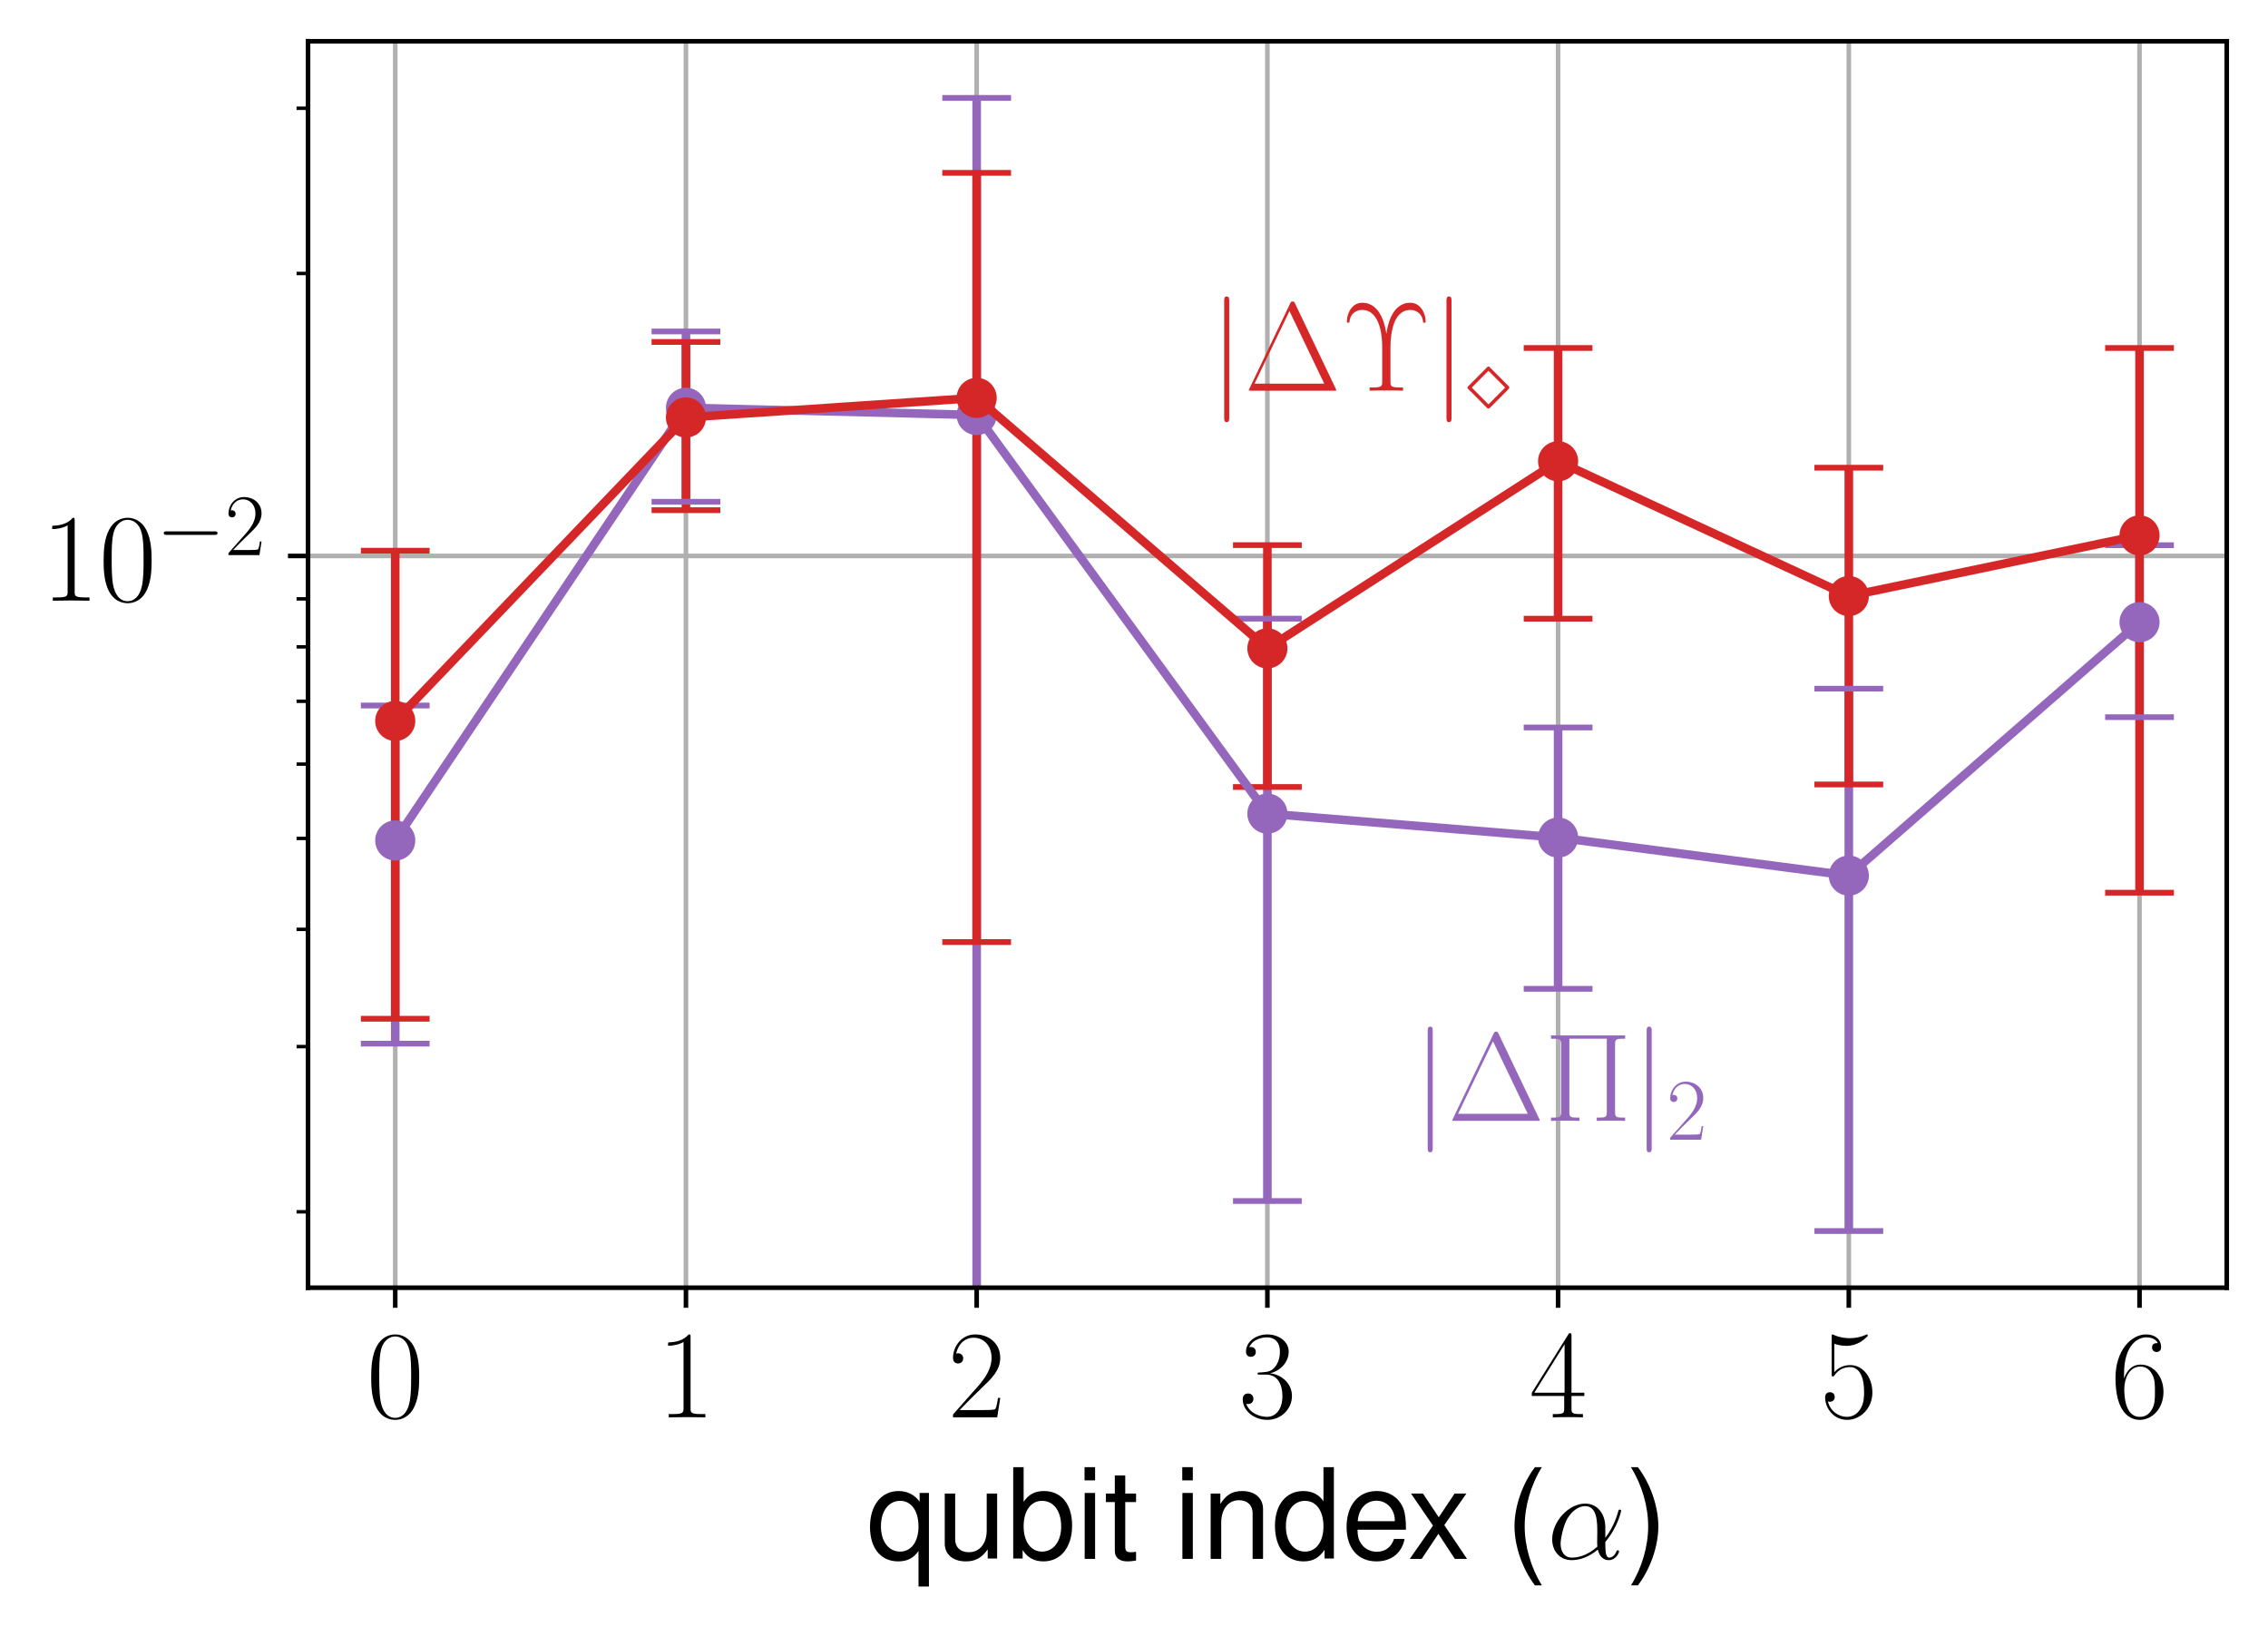
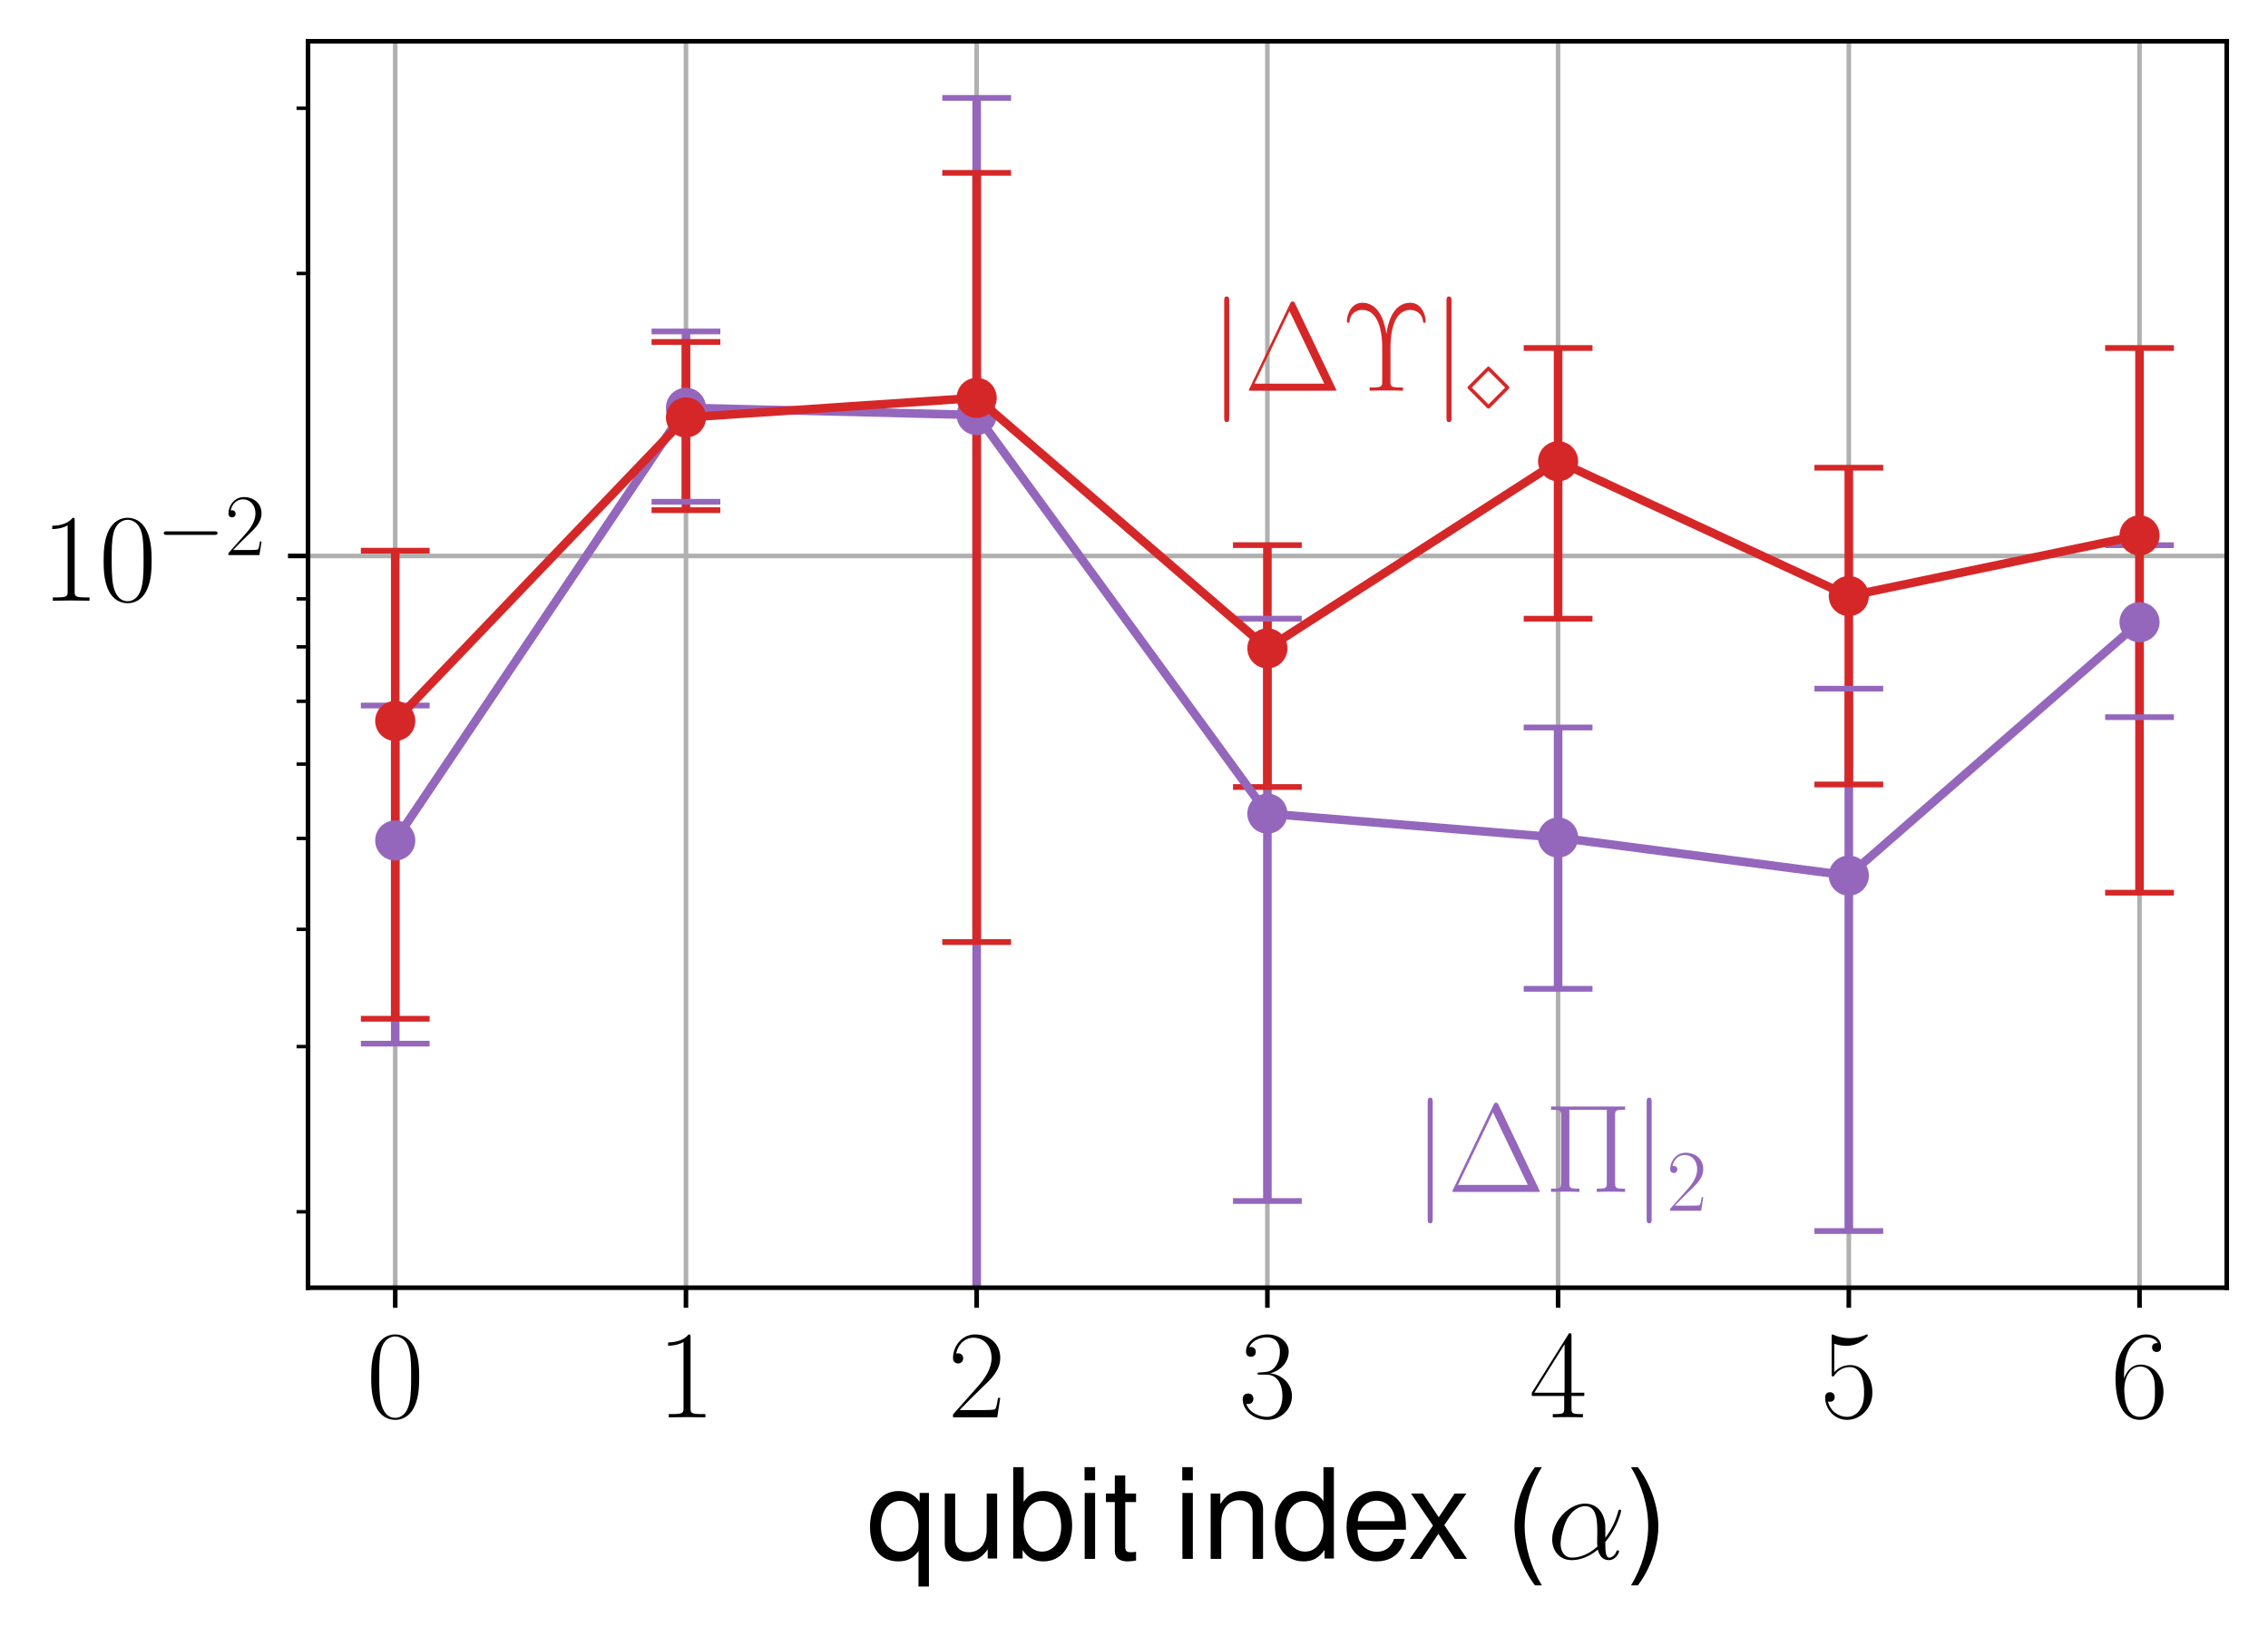
<svg xmlns="http://www.w3.org/2000/svg" xmlns:xlink="http://www.w3.org/1999/xlink" height="283.815pt" version="1.1" viewBox="0 0 395.748 283.815" width="395.748pt">
  <defs>
    <style type="text/css">*{stroke-linecap:butt;stroke-linejoin:round;}</style>
  </defs>
  <g id="figure_1">
    <g id="patch_1">
      <path d="M 0 283.815  L 395.748 283.815  L 395.748 0  L 0 0  z " style="fill:none;" />
    </g>
    <g id="axes_1">
      <g id="patch_2">
        <path d="M 53.748 224.64  L 388.548 224.64  L 388.548 7.2  L 53.748 7.2  z " style="fill:none;" />
      </g>
      <g id="matplotlib.axis_1">
        <g id="xtick_1">
          <g id="line2d_1">
-             <path clip-path="url(#p2b97fd0303)" d="M 68.966 224.64  L 68.966 7.2  " style="fill:none;stroke:#b0b0b0;stroke-linecap:square;stroke-width:0.8;" />
+             <path clip-path="url(#p6c5615b910)" d="M 68.966 224.64  L 68.966 7.2  " style="fill:none;stroke:#b0b0b0;stroke-linecap:square;stroke-width:0.8;" />
          </g>
          <g id="line2d_2">
            <defs>
-               <path d="M 0 0  L 0 3.5  " id="m4a45ef36bb" style="stroke:#000000;stroke-width:0.8;" />
+               <path d="M 0 0  L 0 3.5  " id="m0d9640b9bd" style="stroke:#000000;stroke-width:0.8;" />
            </defs>
            <g>
-               <use style="stroke:#000000;stroke-width:0.8;" x="68.966" xlink:href="#m4a45ef36bb" y="224.64" />
+               <use style="stroke:#000000;stroke-width:0.8;" x="68.966" xlink:href="#m0d9640b9bd" y="224.64" />
            </g>
          </g>
          <g id="text_1">
            <g transform="translate(63.94035 247.2563)scale(0.22 -0.22)">
              <defs>
                <path d="M 2688 2038  C 2688 2430 2682 3099 2413 3613  C 2176 4063 1798 4224 1466 4224  C 1158 4224 768 4082 525 3620  C 269 3137 243 2539 243 2038  C 243 1671 250 1112 448 623  C 723 -39 1216 -128 1466 -128  C 1760 -128 2208 -7 2470 604  C 2662 1048 2688 1568 2688 2038  z M 1466 -26  C 1056 -26 813 328 723 816  C 653 1196 653 1749 653 2109  C 653 2604 653 3015 736 3407  C 858 3954 1216 4121 1466 4121  C 1728 4121 2067 3947 2189 3420  C 2272 3054 2278 2623 2278 2109  C 2278 1691 2278 1176 2202 797  C 2067 96 1690 -26 1466 -26  z " id="CMR17-30" transform="scale(0.015625)" />
              </defs>
              <use transform="scale(0.996264)" xlink:href="#CMR17-30" />
            </g>
          </g>
        </g>
        <g id="xtick_2">
          <g id="line2d_3">
-             <path clip-path="url(#p2b97fd0303)" d="M 119.694 224.64  L 119.694 7.2  " style="fill:none;stroke:#b0b0b0;stroke-linecap:square;stroke-width:0.8;" />
+             <path clip-path="url(#p6c5615b910)" d="M 119.694 224.64  L 119.694 7.2  " style="fill:none;stroke:#b0b0b0;stroke-linecap:square;stroke-width:0.8;" />
          </g>
          <g id="line2d_4">
            <g>
-               <use style="stroke:#000000;stroke-width:0.8;" x="119.694" xlink:href="#m4a45ef36bb" y="224.64" />
+               <use style="stroke:#000000;stroke-width:0.8;" x="119.694" xlink:href="#m0d9640b9bd" y="224.64" />
            </g>
          </g>
          <g id="text_2">
            <g transform="translate(114.6676 247.2563)scale(0.22 -0.22)">
              <defs>
                <path d="M 1702 4083  C 1702 4217 1696 4224 1606 4224  C 1357 3927 979 3833 621 3820  C 602 3820 570 3820 563 3808  C 557 3795 557 3782 557 3648  C 755 3648 1088 3686 1344 3839  L 1344 467  C 1344 243 1331 166 781 166  L 589 166  L 589 0  C 896 6 1216 12 1523 12  C 1830 12 2150 6 2458 0  L 2458 166  L 2266 166  C 1715 166 1702 236 1702 467  L 1702 4083  z " id="CMR17-31" transform="scale(0.015625)" />
              </defs>
              <use transform="scale(0.996264)" xlink:href="#CMR17-31" />
            </g>
          </g>
        </g>
        <g id="xtick_3">
          <g id="line2d_5">
-             <path clip-path="url(#p2b97fd0303)" d="M 170.421 224.64  L 170.421 7.2  " style="fill:none;stroke:#b0b0b0;stroke-linecap:square;stroke-width:0.8;" />
+             <path clip-path="url(#p6c5615b910)" d="M 170.421 224.64  L 170.421 7.2  " style="fill:none;stroke:#b0b0b0;stroke-linecap:square;stroke-width:0.8;" />
          </g>
          <g id="line2d_6">
            <g>
-               <use style="stroke:#000000;stroke-width:0.8;" x="170.421" xlink:href="#m4a45ef36bb" y="224.64" />
+               <use style="stroke:#000000;stroke-width:0.8;" x="170.421" xlink:href="#m0d9640b9bd" y="224.64" />
            </g>
          </g>
          <g id="text_3">
            <g transform="translate(165.3949 247.2563)scale(0.22 -0.22)">
              <defs>
                <path d="M 2669 990  L 2554 990  C 2490 537 2438 460 2413 422  C 2381 371 1920 371 1830 371  L 602 371  C 832 620 1280 1073 1824 1596  C 2214 1966 2669 2400 2669 3033  C 2669 3788 2067 4224 1395 4224  C 691 4224 262 3603 262 3027  C 262 2777 448 2745 525 2745  C 589 2745 781 2783 781 3007  C 781 3206 614 3264 525 3264  C 486 3264 448 3257 422 3244  C 544 3788 915 4057 1306 4057  C 1862 4057 2227 3616 2227 3033  C 2227 2477 1901 1998 1536 1583  L 262 147  L 262 0  L 2515 0  L 2669 990  z " id="CMR17-32" transform="scale(0.015625)" />
              </defs>
              <use transform="scale(0.996264)" xlink:href="#CMR17-32" />
            </g>
          </g>
        </g>
        <g id="xtick_4">
          <g id="line2d_7">
-             <path clip-path="url(#p2b97fd0303)" d="M 221.148 224.64  L 221.148 7.2  " style="fill:none;stroke:#b0b0b0;stroke-linecap:square;stroke-width:0.8;" />
+             <path clip-path="url(#p6c5615b910)" d="M 221.148 224.64  L 221.148 7.2  " style="fill:none;stroke:#b0b0b0;stroke-linecap:square;stroke-width:0.8;" />
          </g>
          <g id="line2d_8">
            <g>
-               <use style="stroke:#000000;stroke-width:0.8;" x="221.148" xlink:href="#m4a45ef36bb" y="224.64" />
+               <use style="stroke:#000000;stroke-width:0.8;" x="221.148" xlink:href="#m0d9640b9bd" y="224.64" />
            </g>
          </g>
          <g id="text_4">
            <g transform="translate(216.1222 247.2563)scale(0.22 -0.22)">
              <defs>
                <path d="M 1414 2176  C 1984 2176 2234 1673 2234 1094  C 2234 322 1824 25 1453 25  C 1114 25 563 193 390 691  C 422 678 454 678 486 678  C 640 678 755 780 755 947  C 755 1132 614 1216 486 1216  C 378 1216 211 1164 211 927  C 211 335 787 -128 1466 -128  C 2176 -128 2720 432 2720 1087  C 2720 1718 2208 2176 1600 2246  C 2086 2347 2554 2776 2554 3353  C 2554 3856 2048 4224 1472 4224  C 890 4224 378 3862 378 3347  C 378 3123 544 3084 627 3084  C 762 3084 877 3167 877 3334  C 877 3500 762 3584 627 3584  C 602 3584 570 3584 544 3571  C 730 3999 1235 4076 1459 4076  C 1683 4076 2106 3966 2106 3347  C 2106 3167 2080 2851 1862 2574  C 1670 2329 1453 2316 1242 2297  C 1210 2297 1062 2284 1037 2284  C 992 2278 966 2272 966 2227  C 966 2182 973 2176 1101 2176  L 1414 2176  z " id="CMR17-33" transform="scale(0.015625)" />
              </defs>
              <use transform="scale(0.996264)" xlink:href="#CMR17-33" />
            </g>
          </g>
        </g>
        <g id="xtick_5">
          <g id="line2d_9">
-             <path clip-path="url(#p2b97fd0303)" d="M 271.875 224.64  L 271.875 7.2  " style="fill:none;stroke:#b0b0b0;stroke-linecap:square;stroke-width:0.8;" />
+             <path clip-path="url(#p6c5615b910)" d="M 271.875 224.64  L 271.875 7.2  " style="fill:none;stroke:#b0b0b0;stroke-linecap:square;stroke-width:0.8;" />
          </g>
          <g id="line2d_10">
            <g>
-               <use style="stroke:#000000;stroke-width:0.8;" x="271.875" xlink:href="#m4a45ef36bb" y="224.64" />
+               <use style="stroke:#000000;stroke-width:0.8;" x="271.875" xlink:href="#m0d9640b9bd" y="224.64" />
            </g>
          </g>
          <g id="text_5">
            <g transform="translate(266.8494 247.2563)scale(0.22 -0.22)">
              <defs>
                <path d="M 2150 4147  C 2150 4281 2144 4288 2029 4288  L 128 1254  L 128 1088  L 1779 1088  L 1779 460  C 1779 230 1766 166 1318 166  L 1197 166  L 1197 0  C 1402 12 1747 12 1965 12  C 2182 12 2528 12 2733 0  L 2733 166  L 2611 166  C 2163 166 2150 230 2150 460  L 2150 1088  L 2803 1088  L 2803 1254  L 2150 1254  L 2150 4147  z M 1798 3723  L 1798 1254  L 256 1254  L 1798 3723  z " id="CMR17-34" transform="scale(0.015625)" />
              </defs>
              <use transform="scale(0.996264)" xlink:href="#CMR17-34" />
            </g>
          </g>
        </g>
        <g id="xtick_6">
          <g id="line2d_11">
-             <path clip-path="url(#p2b97fd0303)" d="M 322.603 224.64  L 322.603 7.2  " style="fill:none;stroke:#b0b0b0;stroke-linecap:square;stroke-width:0.8;" />
+             <path clip-path="url(#p6c5615b910)" d="M 322.603 224.64  L 322.603 7.2  " style="fill:none;stroke:#b0b0b0;stroke-linecap:square;stroke-width:0.8;" />
          </g>
          <g id="line2d_12">
            <g>
-               <use style="stroke:#000000;stroke-width:0.8;" x="322.603" xlink:href="#m4a45ef36bb" y="224.64" />
+               <use style="stroke:#000000;stroke-width:0.8;" x="322.603" xlink:href="#m0d9640b9bd" y="224.64" />
            </g>
          </g>
          <g id="text_6">
            <g transform="translate(317.5767 247.2563)scale(0.22 -0.22)">
              <defs>
                <path d="M 730 3750  C 794 3724 1056 3641 1325 3641  C 1920 3641 2246 3961 2432 4140  C 2432 4191 2432 4224 2394 4224  C 2387 4224 2374 4224 2323 4198  C 2099 4102 1837 4032 1517 4032  C 1325 4032 1037 4055 723 4191  C 653 4224 640 4224 634 4224  C 602 4224 595 4217 595 4090  L 595 2231  C 595 2113 595 2080 659 2080  C 691 2080 704 2093 736 2139  C 941 2435 1222 2560 1542 2560  C 1766 2560 2246 2415 2246 1293  C 2246 1087 2246 716 2054 422  C 1894 159 1645 25 1370 25  C 947 25 518 319 403 812  C 429 806 480 793 506 793  C 589 793 749 838 749 1036  C 749 1209 627 1280 506 1280  C 358 1280 262 1190 262 1011  C 262 454 704 -128 1382 -128  C 2042 -128 2669 441 2669 1267  C 2669 2054 2170 2662 1549 2662  C 1222 2662 947 2540 730 2304  L 730 3750  z " id="CMR17-35" transform="scale(0.015625)" />
              </defs>
              <use transform="scale(0.996264)" xlink:href="#CMR17-35" />
            </g>
          </g>
        </g>
        <g id="xtick_7">
          <g id="line2d_13">
-             <path clip-path="url(#p2b97fd0303)" d="M 373.33 224.64  L 373.33 7.2  " style="fill:none;stroke:#b0b0b0;stroke-linecap:square;stroke-width:0.8;" />
+             <path clip-path="url(#p6c5615b910)" d="M 373.33 224.64  L 373.33 7.2  " style="fill:none;stroke:#b0b0b0;stroke-linecap:square;stroke-width:0.8;" />
          </g>
          <g id="line2d_14">
            <g>
-               <use style="stroke:#000000;stroke-width:0.8;" x="373.33" xlink:href="#m4a45ef36bb" y="224.64" />
+               <use style="stroke:#000000;stroke-width:0.8;" x="373.33" xlink:href="#m0d9640b9bd" y="224.64" />
            </g>
          </g>
          <g id="text_7">
            <g transform="translate(368.304 247.2563)scale(0.22 -0.22)">
              <defs>
                <path d="M 678 2198  C 678 3712 1395 4076 1811 4076  C 1946 4076 2272 4049 2400 3782  C 2298 3782 2106 3782 2106 3558  C 2106 3385 2246 3328 2336 3328  C 2394 3328 2566 3353 2566 3571  C 2566 3987 2246 4224 1805 4224  C 1043 4224 243 3411 243 2011  C 243 257 966 -128 1478 -128  C 2099 -128 2688 431 2688 1295  C 2688 2101 2170 2688 1517 2688  C 1126 2688 838 2430 678 1979  L 678 2198  z M 1478 25  C 691 25 691 1212 691 1450  C 691 1914 909 2585 1504 2585  C 1613 2585 1926 2585 2138 2140  C 2253 1889 2253 1624 2253 1302  C 2253 954 2253 696 2118 438  C 1978 173 1773 25 1478 25  z " id="CMR17-36" transform="scale(0.015625)" />
              </defs>
              <use transform="scale(0.996264)" xlink:href="#CMR17-36" />
            </g>
          </g>
        </g>
        <g id="text_8">
          <g transform="translate(151.2404 271.9466)scale(0.22 -0.22)">
            <defs>
              <path d="M 3168 -1408  L 3168 3359  L 2694 3359  L 2694 2912  C 2445 3263 2067 3456 1626 3456  C 742 3456 166 2733 166 1625  C 166 543 717 -128 1600 -128  C 2067 -128 2387 38 2637 403  L 2637 -1408  L 3168 -1408  z M 1702 2956  C 2272 2956 2637 2447 2637 1644  C 2637 880 2266 371 1702 371  C 1114 371 723 887 723 1663  C 723 2434 1114 2956 1702 2956  z " id="NimbusSanL-Regu-71" transform="scale(0.015625)" />
              <path d="M 3085 19  L 3085 3328  L 2554 3328  L 2554 1454  C 2554 780 2195 339 1638 339  C 1216 339 947 591 947 988  L 947 3328  L 416 3328  L 416 780  C 416 230 832 -128 1485 -128  C 1978 -128 2291 44 2605 484  L 2605 19  L 3085 19  z " id="NimbusSanL-Regu-75" transform="scale(0.015625)" />
              <path d="M 346 4672  L 346 19  L 826 19  L 826 447  C 1082 57 1421 -128 1888 -128  C 2771 -128 3347 594 3347 1702  C 3347 2784 2797 3456 1914 3456  C 1453 3456 1126 3283 877 2905  L 877 4672  L 346 4672  z M 1811 2956  C 2406 2956 2790 2440 2790 1644  C 2790 887 2394 371 1811 371  C 1248 371 877 880 877 1663  C 877 2447 1248 2956 1811 2956  z " id="NimbusSanL-Regu-62" transform="scale(0.015625)" />
              <path d="M 960 3358  L 429 3358  L 429 0  L 960 0  L 960 3358  z M 960 4672  L 422 4672  L 422 3999  L 960 3999  L 960 4672  z " id="NimbusSanL-Regu-69" transform="scale(0.015625)" />
              <path d="M 1626 3328  L 1075 3328  L 1075 4249  L 544 4249  L 544 3328  L 90 3328  L 90 2892  L 544 2892  L 544 402  C 544 64 774 -128 1190 -128  C 1318 -128 1446 -116 1626 -84  L 1626 364  C 1555 345 1472 339 1370 339  C 1139 339 1075 402 1075 634  L 1075 2892  L 1626 2892  L 1626 3328  z " id="NimbusSanL-Regu-74" transform="scale(0.015625)" />
              <path d="M 448 3328  L 448 0  L 986 0  L 986 1835  C 986 2539 1344 2988 1894 2988  C 2317 2988 2586 2732 2586 2328  L 2586 0  L 3117 0  L 3117 2539  C 3117 3097 2701 3456 2054 3456  C 1555 3456 1235 3263 941 2796  L 941 3328  L 448 3328  z " id="NimbusSanL-Regu-6e" transform="scale(0.015625)" />
              <path d="M 3168 4672  L 2637 4672  L 2637 2937  C 2413 3276 2054 3456 1606 3456  C 736 3456 166 2759 166 1695  C 166 568 723 -128 1626 -128  C 2086 -128 2406 44 2694 460  L 2694 19  L 3168 19  L 3168 4672  z M 1696 2956  C 2272 2956 2637 2447 2637 1651  C 2637 880 2266 371 1702 371  C 1114 371 723 887 723 1663  C 723 2440 1114 2956 1696 2956  z " id="NimbusSanL-Regu-64" transform="scale(0.015625)" />
              <path d="M 3283 1484  C 3283 1998 3245 2311 3149 2565  C 2931 3123 2419 3456 1792 3456  C 858 3456 256 2734 256 1619  C 256 545 838 -128 1779 -128  C 2547 -128 3078 307 3213 1018  L 2675 1018  C 2528 588 2227 364 1798 364  C 1459 364 1171 514 992 787  C 864 974 819 1161 813 1484  L 3283 1484  z M 826 1920  C 870 2552 1248 2963 1786 2963  C 2310 2963 2714 2519 2714 1959  C 2714 1946 2714 1933 2707 1920  L 826 1920  z " id="NimbusSanL-Regu-65" transform="scale(0.015625)" />
              <path d="M 1869 1721  L 2995 3328  L 2394 3328  L 1587 2120  L 781 3328  L 173 3328  L 1293 1695  L 109 0  L 717 0  L 1568 1276  L 2406 0  L 3027 0  L 1869 1721  z " id="NimbusSanL-Regu-78" transform="scale(0.015625)" />
              <path d="M 1510 4672  C 870 3833 467 2668 467 1663  C 467 652 870 -513 1510 -1351  L 1862 -1351  C 1299 -436 986 639 986 1663  C 986 2681 1299 3763 1862 4672  L 1510 4672  z " id="NimbusSanL-Regu-28" transform="scale(0.015625)" />
              <path d="M 2963 1615  C 2963 2234 2611 2816 1933 2816  C 1094 2816 256 1902 256 996  C 256 440 602 -64 1254 -64  C 1651 -64 2125 89 2579 472  C 2669 115 2867 -64 3142 -64  C 3488 -64 3661 293 3661 376  C 3661 434 3616 434 3597 434  C 3546 434 3539 415 3520 364  C 3462 204 3315 64 3162 64  C 2963 64 2963 472 2963 862  C 3616 1641 3770 2445 3770 2451  C 3770 2509 3718 2509 3699 2509  C 3642 2509 3635 2490 3610 2375  C 3526 2094 3360 1596 2963 1072  L 2963 1615  z M 2560 625  C 1997 121 1491 64 1267 64  C 813 64 685 466 685 766  C 685 1040 826 1692 1024 2043  C 1286 2490 1645 2687 1933 2687  C 2554 2687 2554 1877 2554 1340  C 2554 1181 2547 1015 2547 855  C 2547 728 2554 696 2560 625  z " id="CMMI12-b" transform="scale(0.015625)" />
              <path d="M 595 -1351  C 1235 -513 1638 652 1638 1657  C 1638 2668 1235 3833 595 4672  L 243 4672  C 806 3756 1120 2681 1120 1657  C 1120 639 806 -442 243 -1351  L 595 -1351  z " id="NimbusSanL-Regu-29" transform="scale(0.015625)" />
            </defs>
            <use transform="scale(0.996264)" xlink:href="#NimbusSanL-Regu-71" />
            <use transform="translate(55.39168 0)scale(0.996264)" xlink:href="#NimbusSanL-Regu-75" />
            <use transform="translate(110.7834 0)scale(0.996264)" xlink:href="#NimbusSanL-Regu-62" />
            <use transform="translate(166.175 0)scale(0.996264)" xlink:href="#NimbusSanL-Regu-69" />
            <use transform="translate(188.2918 0)scale(0.996264)" xlink:href="#NimbusSanL-Regu-74" />
            <use transform="translate(243.6822 0)scale(0.996264)" xlink:href="#NimbusSanL-Regu-69" />
            <use transform="translate(265.7989 0)scale(0.996264)" xlink:href="#NimbusSanL-Regu-6e" />
            <use transform="translate(321.1906 0)scale(0.996264)" xlink:href="#NimbusSanL-Regu-64" />
            <use transform="translate(376.5823 0)scale(0.996264)" xlink:href="#NimbusSanL-Regu-65" />
            <use transform="translate(428.9859 0)scale(0.996264)" xlink:href="#NimbusSanL-Regu-78" />
            <use transform="translate(506.4942 0)scale(0.996264)" xlink:href="#NimbusSanL-Regu-28" />
            <use transform="translate(539.6695 0)scale(0.996264)" xlink:href="#CMMI12-b" />
            <use transform="translate(602.3505 0)scale(0.996264)" xlink:href="#NimbusSanL-Regu-29" />
          </g>
        </g>
      </g>
      <g id="matplotlib.axis_2">
        <g id="ytick_1">
          <g id="line2d_15">
-             <path clip-path="url(#p2b97fd0303)" d="M 53.748 96.984  L 388.548 96.984  " style="fill:none;stroke:#b0b0b0;stroke-linecap:square;stroke-width:0.8;" />
+             <path clip-path="url(#p6c5615b910)" d="M 53.748 96.984  L 388.548 96.984  " style="fill:none;stroke:#b0b0b0;stroke-linecap:square;stroke-width:0.8;" />
          </g>
          <g id="line2d_16">
            <defs>
-               <path d="M 0 0  L -3.5 0  " id="m8dd3808860" style="stroke:#000000;stroke-width:0.8;" />
+               <path d="M 0 0  L -3.5 0  " id="m59f81ba918" style="stroke:#000000;stroke-width:0.8;" />
            </defs>
            <g>
-               <use style="stroke:#000000;stroke-width:0.8;" x="53.748" xlink:href="#m8dd3808860" y="96.984" />
+               <use style="stroke:#000000;stroke-width:0.8;" x="53.748" xlink:href="#m59f81ba918" y="96.984" />
            </g>
          </g>
          <g id="text_9">
            <g transform="translate(7.2 104.7917)scale(0.22 -0.22)">
              <defs>
                <path d="M 4218 1472  C 4326 1472 4442 1472 4442 1600  C 4442 1728 4326 1728 4218 1728  L 755 1728  C 646 1728 531 1728 531 1600  C 531 1472 646 1472 755 1472  L 4218 1472  z " id="CMSY10-0" transform="scale(0.015625)" />
              </defs>
              <use transform="scale(0.996264)" xlink:href="#CMR17-31" />
              <use transform="translate(45.69048 0)scale(0.996264)" xlink:href="#CMR17-30" />
              <use transform="translate(91.38095 36.15364)scale(0.697382)" xlink:href="#CMSY10-0" />
              <use transform="translate(145.6219 36.15364)scale(0.697382)" xlink:href="#CMR17-32" />
            </g>
          </g>
        </g>
        <g id="ytick_2">
          <g id="line2d_17">
            <defs>
-               <path d="M 0 0  L -2 0  " id="me7ded5ea56" style="stroke:#000000;stroke-width:0.6;" />
+               <path d="M 0 0  L -2 0  " id="m9f5fb20a2f" style="stroke:#000000;stroke-width:0.6;" />
            </defs>
            <g>
-               <use style="stroke:#000000;stroke-width:0.6;" x="53.748" xlink:href="#me7ded5ea56" y="211.398" />
+               <use style="stroke:#000000;stroke-width:0.6;" x="53.748" xlink:href="#m9f5fb20a2f" y="211.398" />
            </g>
          </g>
        </g>
        <g id="ytick_3">
          <g id="line2d_18">
            <g>
-               <use style="stroke:#000000;stroke-width:0.6;" x="53.748" xlink:href="#me7ded5ea56" y="182.574" />
+               <use style="stroke:#000000;stroke-width:0.6;" x="53.748" xlink:href="#m9f5fb20a2f" y="182.574" />
            </g>
          </g>
        </g>
        <g id="ytick_4">
          <g id="line2d_19">
            <g>
-               <use style="stroke:#000000;stroke-width:0.6;" x="53.748" xlink:href="#me7ded5ea56" y="162.123" />
+               <use style="stroke:#000000;stroke-width:0.6;" x="53.748" xlink:href="#m9f5fb20a2f" y="162.123" />
            </g>
          </g>
        </g>
        <g id="ytick_5">
          <g id="line2d_20">
            <g>
-               <use style="stroke:#000000;stroke-width:0.6;" x="53.748" xlink:href="#me7ded5ea56" y="146.259" />
+               <use style="stroke:#000000;stroke-width:0.6;" x="53.748" xlink:href="#m9f5fb20a2f" y="146.259" />
            </g>
          </g>
        </g>
        <g id="ytick_6">
          <g id="line2d_21">
            <g>
-               <use style="stroke:#000000;stroke-width:0.6;" x="53.748" xlink:href="#me7ded5ea56" y="133.298" />
+               <use style="stroke:#000000;stroke-width:0.6;" x="53.748" xlink:href="#m9f5fb20a2f" y="133.298" />
            </g>
          </g>
        </g>
        <g id="ytick_7">
          <g id="line2d_22">
            <g>
-               <use style="stroke:#000000;stroke-width:0.6;" x="53.748" xlink:href="#me7ded5ea56" y="122.34" />
+               <use style="stroke:#000000;stroke-width:0.6;" x="53.748" xlink:href="#m9f5fb20a2f" y="122.34" />
            </g>
          </g>
        </g>
        <g id="ytick_8">
          <g id="line2d_23">
            <g>
-               <use style="stroke:#000000;stroke-width:0.6;" x="53.748" xlink:href="#me7ded5ea56" y="112.847" />
+               <use style="stroke:#000000;stroke-width:0.6;" x="53.748" xlink:href="#m9f5fb20a2f" y="112.847" />
            </g>
          </g>
        </g>
        <g id="ytick_9">
          <g id="line2d_24">
            <g>
-               <use style="stroke:#000000;stroke-width:0.6;" x="53.748" xlink:href="#me7ded5ea56" y="104.474" />
+               <use style="stroke:#000000;stroke-width:0.6;" x="53.748" xlink:href="#m9f5fb20a2f" y="104.474" />
            </g>
          </g>
        </g>
        <g id="ytick_10">
          <g id="line2d_25">
            <g>
-               <use style="stroke:#000000;stroke-width:0.6;" x="53.748" xlink:href="#me7ded5ea56" y="47.708" />
+               <use style="stroke:#000000;stroke-width:0.6;" x="53.748" xlink:href="#m9f5fb20a2f" y="47.708" />
            </g>
          </g>
        </g>
        <g id="ytick_11">
          <g id="line2d_26">
            <g>
-               <use style="stroke:#000000;stroke-width:0.6;" x="53.748" xlink:href="#me7ded5ea56" y="18.883" />
+               <use style="stroke:#000000;stroke-width:0.6;" x="53.748" xlink:href="#m9f5fb20a2f" y="18.883" />
            </g>
          </g>
        </g>
      </g>
      <g id="LineCollection_1">
-         <path clip-path="url(#p2b97fd0303)" d="M 68.966 182.065  L 68.966 123.077  " style="fill:none;stroke:#9467bd;stroke-width:1.5;" />
-         <path clip-path="url(#p2b97fd0303)" d="M 119.694 87.53  L 119.694 57.822  " style="fill:none;stroke:#9467bd;stroke-width:1.5;" />
-         <path clip-path="url(#p2b97fd0303)" d="M 170.421 284.815  L 170.421 17.084  " style="fill:none;stroke:#9467bd;stroke-width:1.5;" />
-         <path clip-path="url(#p2b97fd0303)" d="M 221.148 209.52  L 221.148 107.926  " style="fill:none;stroke:#9467bd;stroke-width:1.5;" />
-         <path clip-path="url(#p2b97fd0303)" d="M 271.875 172.498  L 271.875 126.912  " style="fill:none;stroke:#9467bd;stroke-width:1.5;" />
-         <path clip-path="url(#p2b97fd0303)" d="M 322.603 214.756  L 322.603 120.139  " style="fill:none;stroke:#9467bd;stroke-width:1.5;" />
-         <path clip-path="url(#p2b97fd0303)" d="M 373.33 125.108  L 373.33 95.109  " style="fill:none;stroke:#9467bd;stroke-width:1.5;" />
+         <path clip-path="url(#p6c5615b910)" d="M 68.966 182.065  L 68.966 123.077  " style="fill:none;stroke:#9467bd;stroke-width:1.5;" />
+         <path clip-path="url(#p6c5615b910)" d="M 119.694 87.53  L 119.694 57.822  " style="fill:none;stroke:#9467bd;stroke-width:1.5;" />
+         <path clip-path="url(#p6c5615b910)" d="M 170.421 284.815  L 170.421 17.084  " style="fill:none;stroke:#9467bd;stroke-width:1.5;" />
+         <path clip-path="url(#p6c5615b910)" d="M 221.148 209.52  L 221.148 107.926  " style="fill:none;stroke:#9467bd;stroke-width:1.5;" />
+         <path clip-path="url(#p6c5615b910)" d="M 271.875 172.498  L 271.875 126.912  " style="fill:none;stroke:#9467bd;stroke-width:1.5;" />
+         <path clip-path="url(#p6c5615b910)" d="M 322.603 214.756  L 322.603 120.139  " style="fill:none;stroke:#9467bd;stroke-width:1.5;" />
+         <path clip-path="url(#p6c5615b910)" d="M 373.33 125.108  L 373.33 95.109  " style="fill:none;stroke:#9467bd;stroke-width:1.5;" />
      </g>
      <g id="LineCollection_2">
-         <path clip-path="url(#p2b97fd0303)" d="M 68.966 177.719  L 68.966 96.074  " style="fill:none;stroke:#d62728;stroke-width:1.5;" />
-         <path clip-path="url(#p2b97fd0303)" d="M 119.694 89.005  L 119.694 59.656  " style="fill:none;stroke:#d62728;stroke-width:1.5;" />
-         <path clip-path="url(#p2b97fd0303)" d="M 170.421 164.338  L 170.421 30.156  " style="fill:none;stroke:#d62728;stroke-width:1.5;" />
-         <path clip-path="url(#p2b97fd0303)" d="M 221.148 137.293  L 221.148 95.095  " style="fill:none;stroke:#d62728;stroke-width:1.5;" />
-         <path clip-path="url(#p2b97fd0303)" d="M 271.875 107.934  L 271.875 60.706  " style="fill:none;stroke:#d62728;stroke-width:1.5;" />
-         <path clip-path="url(#p2b97fd0303)" d="M 322.603 136.85  L 322.603 81.59  " style="fill:none;stroke:#d62728;stroke-width:1.5;" />
-         <path clip-path="url(#p2b97fd0303)" d="M 373.33 155.733  L 373.33 60.704  " style="fill:none;stroke:#d62728;stroke-width:1.5;" />
+         <path clip-path="url(#p6c5615b910)" d="M 68.966 177.719  L 68.966 96.074  " style="fill:none;stroke:#d62728;stroke-width:1.5;" />
+         <path clip-path="url(#p6c5615b910)" d="M 119.694 89.005  L 119.694 59.656  " style="fill:none;stroke:#d62728;stroke-width:1.5;" />
+         <path clip-path="url(#p6c5615b910)" d="M 170.421 164.338  L 170.421 30.156  " style="fill:none;stroke:#d62728;stroke-width:1.5;" />
+         <path clip-path="url(#p6c5615b910)" d="M 221.148 137.293  L 221.148 95.095  " style="fill:none;stroke:#d62728;stroke-width:1.5;" />
+         <path clip-path="url(#p6c5615b910)" d="M 271.875 107.934  L 271.875 60.706  " style="fill:none;stroke:#d62728;stroke-width:1.5;" />
+         <path clip-path="url(#p6c5615b910)" d="M 322.603 136.85  L 322.603 81.59  " style="fill:none;stroke:#d62728;stroke-width:1.5;" />
+         <path clip-path="url(#p6c5615b910)" d="M 373.33 155.733  L 373.33 60.704  " style="fill:none;stroke:#d62728;stroke-width:1.5;" />
      </g>
      <g id="line2d_27">
        <defs>
-           <path d="M 6 0  L -6 -0  " id="mf307e7640c" style="stroke:#9467bd;" />
+           <path d="M 6 0  L -6 -0  " id="meba8f09997" style="stroke:#9467bd;" />
        </defs>
-         <g clip-path="url(#p2b97fd0303)">
-           <use style="fill:#9467bd;stroke:#9467bd;" x="68.966" xlink:href="#mf307e7640c" y="182.065" />
-           <use style="fill:#9467bd;stroke:#9467bd;" x="119.694" xlink:href="#mf307e7640c" y="87.53" />
-           <use style="fill:#9467bd;stroke:#9467bd;" x="126.012" xlink:href="#mf307e7640c" y="20435.675" />
-           <use style="fill:#9467bd;stroke:#9467bd;" x="214.863" xlink:href="#mf307e7640c" y="20435.675" />
-           <use style="fill:#9467bd;stroke:#9467bd;" x="221.148" xlink:href="#mf307e7640c" y="209.52" />
-           <use style="fill:#9467bd;stroke:#9467bd;" x="271.875" xlink:href="#mf307e7640c" y="172.498" />
-           <use style="fill:#9467bd;stroke:#9467bd;" x="322.603" xlink:href="#mf307e7640c" y="214.756" />
-           <use style="fill:#9467bd;stroke:#9467bd;" x="373.33" xlink:href="#mf307e7640c" y="125.108" />
+         <g clip-path="url(#p6c5615b910)">
+           <use style="fill:#9467bd;stroke:#9467bd;" x="68.966" xlink:href="#meba8f09997" y="182.065" />
+           <use style="fill:#9467bd;stroke:#9467bd;" x="119.694" xlink:href="#meba8f09997" y="87.53" />
+           <use style="fill:#9467bd;stroke:#9467bd;" x="126.012" xlink:href="#meba8f09997" y="20435.675" />
+           <use style="fill:#9467bd;stroke:#9467bd;" x="214.863" xlink:href="#meba8f09997" y="20435.675" />
+           <use style="fill:#9467bd;stroke:#9467bd;" x="221.148" xlink:href="#meba8f09997" y="209.52" />
+           <use style="fill:#9467bd;stroke:#9467bd;" x="271.875" xlink:href="#meba8f09997" y="172.498" />
+           <use style="fill:#9467bd;stroke:#9467bd;" x="322.603" xlink:href="#meba8f09997" y="214.756" />
+           <use style="fill:#9467bd;stroke:#9467bd;" x="373.33" xlink:href="#meba8f09997" y="125.108" />
        </g>
      </g>
      <g id="line2d_28">
-         <g clip-path="url(#p2b97fd0303)">
-           <use style="fill:#9467bd;stroke:#9467bd;" x="68.966" xlink:href="#mf307e7640c" y="123.077" />
-           <use style="fill:#9467bd;stroke:#9467bd;" x="119.694" xlink:href="#mf307e7640c" y="57.822" />
-           <use style="fill:#9467bd;stroke:#9467bd;" x="170.421" xlink:href="#mf307e7640c" y="17.084" />
-           <use style="fill:#9467bd;stroke:#9467bd;" x="221.148" xlink:href="#mf307e7640c" y="107.926" />
-           <use style="fill:#9467bd;stroke:#9467bd;" x="271.875" xlink:href="#mf307e7640c" y="126.912" />
-           <use style="fill:#9467bd;stroke:#9467bd;" x="322.603" xlink:href="#mf307e7640c" y="120.139" />
-           <use style="fill:#9467bd;stroke:#9467bd;" x="373.33" xlink:href="#mf307e7640c" y="95.109" />
+         <g clip-path="url(#p6c5615b910)">
+           <use style="fill:#9467bd;stroke:#9467bd;" x="68.966" xlink:href="#meba8f09997" y="123.077" />
+           <use style="fill:#9467bd;stroke:#9467bd;" x="119.694" xlink:href="#meba8f09997" y="57.822" />
+           <use style="fill:#9467bd;stroke:#9467bd;" x="170.421" xlink:href="#meba8f09997" y="17.084" />
+           <use style="fill:#9467bd;stroke:#9467bd;" x="221.148" xlink:href="#meba8f09997" y="107.926" />
+           <use style="fill:#9467bd;stroke:#9467bd;" x="271.875" xlink:href="#meba8f09997" y="126.912" />
+           <use style="fill:#9467bd;stroke:#9467bd;" x="322.603" xlink:href="#meba8f09997" y="120.139" />
+           <use style="fill:#9467bd;stroke:#9467bd;" x="373.33" xlink:href="#meba8f09997" y="95.109" />
        </g>
      </g>
      <g id="line2d_29">
        <defs>
-           <path d="M 6 0  L -6 -0  " id="m95a9932007" style="stroke:#d62728;" />
+           <path d="M 6 0  L -6 -0  " id="m48cefb807e" style="stroke:#d62728;" />
        </defs>
-         <g clip-path="url(#p2b97fd0303)">
-           <use style="fill:#d62728;stroke:#d62728;" x="68.966" xlink:href="#m95a9932007" y="177.719" />
-           <use style="fill:#d62728;stroke:#d62728;" x="119.694" xlink:href="#m95a9932007" y="89.005" />
-           <use style="fill:#d62728;stroke:#d62728;" x="170.421" xlink:href="#m95a9932007" y="164.338" />
-           <use style="fill:#d62728;stroke:#d62728;" x="221.148" xlink:href="#m95a9932007" y="137.293" />
-           <use style="fill:#d62728;stroke:#d62728;" x="271.875" xlink:href="#m95a9932007" y="107.934" />
-           <use style="fill:#d62728;stroke:#d62728;" x="322.603" xlink:href="#m95a9932007" y="136.85" />
-           <use style="fill:#d62728;stroke:#d62728;" x="373.33" xlink:href="#m95a9932007" y="155.733" />
+         <g clip-path="url(#p6c5615b910)">
+           <use style="fill:#d62728;stroke:#d62728;" x="68.966" xlink:href="#m48cefb807e" y="177.719" />
+           <use style="fill:#d62728;stroke:#d62728;" x="119.694" xlink:href="#m48cefb807e" y="89.005" />
+           <use style="fill:#d62728;stroke:#d62728;" x="170.421" xlink:href="#m48cefb807e" y="164.338" />
+           <use style="fill:#d62728;stroke:#d62728;" x="221.148" xlink:href="#m48cefb807e" y="137.293" />
+           <use style="fill:#d62728;stroke:#d62728;" x="271.875" xlink:href="#m48cefb807e" y="107.934" />
+           <use style="fill:#d62728;stroke:#d62728;" x="322.603" xlink:href="#m48cefb807e" y="136.85" />
+           <use style="fill:#d62728;stroke:#d62728;" x="373.33" xlink:href="#m48cefb807e" y="155.733" />
        </g>
      </g>
      <g id="line2d_30">
-         <g clip-path="url(#p2b97fd0303)">
-           <use style="fill:#d62728;stroke:#d62728;" x="68.966" xlink:href="#m95a9932007" y="96.074" />
-           <use style="fill:#d62728;stroke:#d62728;" x="119.694" xlink:href="#m95a9932007" y="59.656" />
-           <use style="fill:#d62728;stroke:#d62728;" x="170.421" xlink:href="#m95a9932007" y="30.156" />
-           <use style="fill:#d62728;stroke:#d62728;" x="221.148" xlink:href="#m95a9932007" y="95.095" />
-           <use style="fill:#d62728;stroke:#d62728;" x="271.875" xlink:href="#m95a9932007" y="60.706" />
-           <use style="fill:#d62728;stroke:#d62728;" x="322.603" xlink:href="#m95a9932007" y="81.59" />
-           <use style="fill:#d62728;stroke:#d62728;" x="373.33" xlink:href="#m95a9932007" y="60.704" />
+         <g clip-path="url(#p6c5615b910)">
+           <use style="fill:#d62728;stroke:#d62728;" x="68.966" xlink:href="#m48cefb807e" y="96.074" />
+           <use style="fill:#d62728;stroke:#d62728;" x="119.694" xlink:href="#m48cefb807e" y="59.656" />
+           <use style="fill:#d62728;stroke:#d62728;" x="170.421" xlink:href="#m48cefb807e" y="30.156" />
+           <use style="fill:#d62728;stroke:#d62728;" x="221.148" xlink:href="#m48cefb807e" y="95.095" />
+           <use style="fill:#d62728;stroke:#d62728;" x="271.875" xlink:href="#m48cefb807e" y="60.706" />
+           <use style="fill:#d62728;stroke:#d62728;" x="322.603" xlink:href="#m48cefb807e" y="81.59" />
+           <use style="fill:#d62728;stroke:#d62728;" x="373.33" xlink:href="#m48cefb807e" y="60.704" />
        </g>
      </g>
      <g id="line2d_31">
-         <path clip-path="url(#p2b97fd0303)" d="M 68.966 146.621  L 119.694 71.136  L 170.421 72.4  L 221.148 141.937  L 271.875 146.112  L 322.603 152.747  L 373.33 108.537  " style="fill:none;stroke:#9467bd;stroke-linecap:square;stroke-width:1.5;" />
+         <path clip-path="url(#p6c5615b910)" d="M 68.966 146.621  L 119.694 71.136  L 170.421 72.4  L 221.148 141.937  L 271.875 146.112  L 322.603 152.747  L 373.33 108.537  " style="fill:none;stroke:#9467bd;stroke-linecap:square;stroke-width:1.5;" />
        <defs>
-           <path d="M 0 3  C 0.796 3 1.559 2.684 2.121 2.121  C 2.684 1.559 3 0.796 3 0  C 3 -0.796 2.684 -1.559 2.121 -2.121  C 1.559 -2.684 0.796 -3 0 -3  C -0.796 -3 -1.559 -2.684 -2.121 -2.121  C -2.684 -1.559 -3 -0.796 -3 0  C -3 0.796 -2.684 1.559 -2.121 2.121  C -1.559 2.684 -0.796 3 0 3  z " id="m7e7c91caa8" style="stroke:#9467bd;" />
+           <path d="M 0 3  C 0.796 3 1.559 2.684 2.121 2.121  C 2.684 1.559 3 0.796 3 0  C 3 -0.796 2.684 -1.559 2.121 -2.121  C 1.559 -2.684 0.796 -3 0 -3  C -0.796 -3 -1.559 -2.684 -2.121 -2.121  C -2.684 -1.559 -3 -0.796 -3 0  C -3 0.796 -2.684 1.559 -2.121 2.121  C -1.559 2.684 -0.796 3 0 3  z " id="m8043a6aba6" style="stroke:#9467bd;" />
        </defs>
-         <g clip-path="url(#p2b97fd0303)">
-           <use style="fill:#9467bd;stroke:#9467bd;" x="68.966" xlink:href="#m7e7c91caa8" y="146.621" />
-           <use style="fill:#9467bd;stroke:#9467bd;" x="119.694" xlink:href="#m7e7c91caa8" y="71.136" />
-           <use style="fill:#9467bd;stroke:#9467bd;" x="170.421" xlink:href="#m7e7c91caa8" y="72.4" />
-           <use style="fill:#9467bd;stroke:#9467bd;" x="221.148" xlink:href="#m7e7c91caa8" y="141.937" />
-           <use style="fill:#9467bd;stroke:#9467bd;" x="271.875" xlink:href="#m7e7c91caa8" y="146.112" />
-           <use style="fill:#9467bd;stroke:#9467bd;" x="322.603" xlink:href="#m7e7c91caa8" y="152.747" />
-           <use style="fill:#9467bd;stroke:#9467bd;" x="373.33" xlink:href="#m7e7c91caa8" y="108.537" />
+         <g clip-path="url(#p6c5615b910)">
+           <use style="fill:#9467bd;stroke:#9467bd;" x="68.966" xlink:href="#m8043a6aba6" y="146.621" />
+           <use style="fill:#9467bd;stroke:#9467bd;" x="119.694" xlink:href="#m8043a6aba6" y="71.136" />
+           <use style="fill:#9467bd;stroke:#9467bd;" x="170.421" xlink:href="#m8043a6aba6" y="72.4" />
+           <use style="fill:#9467bd;stroke:#9467bd;" x="221.148" xlink:href="#m8043a6aba6" y="141.937" />
+           <use style="fill:#9467bd;stroke:#9467bd;" x="271.875" xlink:href="#m8043a6aba6" y="146.112" />
+           <use style="fill:#9467bd;stroke:#9467bd;" x="322.603" xlink:href="#m8043a6aba6" y="152.747" />
+           <use style="fill:#9467bd;stroke:#9467bd;" x="373.33" xlink:href="#m8043a6aba6" y="108.537" />
        </g>
      </g>
      <g id="line2d_32">
-         <path clip-path="url(#p2b97fd0303)" d="M 68.966 125.769  L 119.694 72.826  L 170.421 69.407  L 221.148 113.108  L 271.875 80.468  L 322.603 103.981  L 373.33 93.398  " style="fill:none;stroke:#d62728;stroke-linecap:square;stroke-width:1.5;" />
+         <path clip-path="url(#p6c5615b910)" d="M 68.966 125.769  L 119.694 72.826  L 170.421 69.407  L 221.148 113.108  L 271.875 80.468  L 322.603 103.981  L 373.33 93.398  " style="fill:none;stroke:#d62728;stroke-linecap:square;stroke-width:1.5;" />
        <defs>
-           <path d="M 0 3  C 0.796 3 1.559 2.684 2.121 2.121  C 2.684 1.559 3 0.796 3 0  C 3 -0.796 2.684 -1.559 2.121 -2.121  C 1.559 -2.684 0.796 -3 0 -3  C -0.796 -3 -1.559 -2.684 -2.121 -2.121  C -2.684 -1.559 -3 -0.796 -3 0  C -3 0.796 -2.684 1.559 -2.121 2.121  C -1.559 2.684 -0.796 3 0 3  z " id="mbe7df27fa1" style="stroke:#d62728;" />
+           <path d="M 0 3  C 0.796 3 1.559 2.684 2.121 2.121  C 2.684 1.559 3 0.796 3 0  C 3 -0.796 2.684 -1.559 2.121 -2.121  C 1.559 -2.684 0.796 -3 0 -3  C -0.796 -3 -1.559 -2.684 -2.121 -2.121  C -2.684 -1.559 -3 -0.796 -3 0  C -3 0.796 -2.684 1.559 -2.121 2.121  C -1.559 2.684 -0.796 3 0 3  z " id="me6961f89f0" style="stroke:#d62728;" />
        </defs>
-         <g clip-path="url(#p2b97fd0303)">
-           <use style="fill:#d62728;stroke:#d62728;" x="68.966" xlink:href="#mbe7df27fa1" y="125.769" />
-           <use style="fill:#d62728;stroke:#d62728;" x="119.694" xlink:href="#mbe7df27fa1" y="72.826" />
-           <use style="fill:#d62728;stroke:#d62728;" x="170.421" xlink:href="#mbe7df27fa1" y="69.407" />
-           <use style="fill:#d62728;stroke:#d62728;" x="221.148" xlink:href="#mbe7df27fa1" y="113.108" />
-           <use style="fill:#d62728;stroke:#d62728;" x="271.875" xlink:href="#mbe7df27fa1" y="80.468" />
-           <use style="fill:#d62728;stroke:#d62728;" x="322.603" xlink:href="#mbe7df27fa1" y="103.981" />
-           <use style="fill:#d62728;stroke:#d62728;" x="373.33" xlink:href="#mbe7df27fa1" y="93.398" />
+         <g clip-path="url(#p6c5615b910)">
+           <use style="fill:#d62728;stroke:#d62728;" x="68.966" xlink:href="#me6961f89f0" y="125.769" />
+           <use style="fill:#d62728;stroke:#d62728;" x="119.694" xlink:href="#me6961f89f0" y="72.826" />
+           <use style="fill:#d62728;stroke:#d62728;" x="170.421" xlink:href="#me6961f89f0" y="69.407" />
+           <use style="fill:#d62728;stroke:#d62728;" x="221.148" xlink:href="#me6961f89f0" y="113.108" />
+           <use style="fill:#d62728;stroke:#d62728;" x="271.875" xlink:href="#me6961f89f0" y="80.468" />
+           <use style="fill:#d62728;stroke:#d62728;" x="322.603" xlink:href="#me6961f89f0" y="103.981" />
+           <use style="fill:#d62728;stroke:#d62728;" x="373.33" xlink:href="#me6961f89f0" y="93.398" />
        </g>
      </g>
      <g id="patch_3">
        <path d="M 53.748 224.64  L 53.748 7.2  " style="fill:none;stroke:#000000;stroke-linecap:square;stroke-linejoin:miter;stroke-width:0.8;" />
      </g>
      <g id="patch_4">
        <path d="M 388.548 224.64  L 388.548 7.2  " style="fill:none;stroke:#000000;stroke-linecap:square;stroke-linejoin:miter;stroke-width:0.8;" />
      </g>
      <g id="patch_5">
        <path d="M 53.748 224.64  L 388.548 224.64  " style="fill:none;stroke:#000000;stroke-linecap:square;stroke-linejoin:miter;stroke-width:0.8;" />
      </g>
      <g id="patch_6">
        <path d="M 53.748 7.2  L 388.548 7.2  " style="fill:none;stroke:#000000;stroke-linecap:square;stroke-linejoin:miter;stroke-width:0.8;" />
      </g>
      <g id="text_10">
-         <g style="fill:#9467bd;" transform="translate(246.5118 195.5352)scale(0.22 -0.22)">
+         <g style="fill:#9467bd;" transform="translate(246.5118 207.9299)scale(0.22 -0.22)">
          <defs>
            <path d="M 1018 4569  C 1018 4684 1018 4800 890 4800  C 762 4800 762 4684 762 4569  L 762 -1370  C 762 -1485 762 -1600 890 -1600  C 1018 -1600 1018 -1485 1018 -1370  L 1018 4569  z " id="CMSY10-6a" transform="scale(0.015625)" />
            <path d="M 2598 4435  C 2547 4544 2522 4544 2470 4544  C 2394 4544 2387 4531 2342 4441  L 269 108  C 262 96 237 38 237 32  C 237 6 243 0 358 0  L 4576 0  C 4691 0 4698 6 4698 32  C 4698 38 4672 96 4666 108  L 2598 4435  z M 2310 4056  L 4083 358  L 531 358  L 2310 4056  z " id="CMR17-1" transform="scale(0.015625)" />
            <path d="M 3590 3897  C 3590 4185 3661 4185 4102 4185  L 4102 4352  L 326 4352  L 326 4185  C 768 4185 838 4185 838 3897  L 838 453  C 838 166 768 166 326 166  L 326 0  C 512 12 851 12 1050 12  C 1248 12 1587 12 1773 0  L 1773 166  C 1331 166 1261 166 1261 453  L 1261 4185  L 3168 4185  L 3168 453  C 3168 166 3098 166 2656 166  L 2656 0  C 2842 12 3181 12 3379 12  C 3578 12 3917 12 4102 0  L 4102 166  C 3661 166 3590 166 3590 453  L 3590 3897  z " id="CMR17-5" transform="scale(0.015625)" />
          </defs>
          <use transform="scale(0.996264)" xlink:href="#CMSY10-6a" />
          <use transform="translate(27.67409 0)scale(0.996264)" xlink:href="#CMR17-1" />
          <use transform="translate(104.5937 0)scale(0.996264)" xlink:href="#CMR17-5" />
          <use transform="translate(173.6661 0)scale(0.996264)" xlink:href="#CMSY10-6a" />
          <use transform="translate(201.3402 -14.94392)scale(0.697382)" xlink:href="#CMR17-32" />
        </g>
      </g>
      <g id="text_11">
        <g style="fill:#d62728;" transform="translate(211.0027 68.15907)scale(0.22 -0.22)">
          <defs>
            <path d="M 2515 2262  C 2515 2544 2554 3089 2726 3506  C 2906 3922 3187 4115 3533 4115  C 3738 4115 4115 3999 4173 3531  C 4179 3480 4179 3461 4237 3461  C 4301 3461 4307 3480 4307 3544  C 4307 3884 4083 4480 3526 4480  C 2554 4480 2355 3236 2310 2909  L 2304 2909  C 2253 3243 2048 4480 1075 4480  C 512 4480 294 3877 294 3544  C 294 3480 301 3461 365 3461  C 422 3461 422 3480 429 3531  C 486 4006 864 4115 1069 4115  C 2029 4115 2093 2647 2093 2262  L 2093 461  C 2093 230 2080 166 1594 166  L 1453 166  L 1453 0  C 1722 12 2035 12 2304 12  C 2573 12 2886 12 3155 0  L 3155 166  L 3014 166  C 2528 166 2515 230 2515 461  L 2515 2262  z " id="CMR17-7" transform="scale(0.015625)" />
            <path d="M 1741 3039  C 1664 3116 1651 3129 1600 3129  C 1555 3129 1542 3116 1472 3046  L 160 1728  C 90 1657 77 1645 77 1600  C 77 1574 90 1548 102 1522  C 122 1510 339 1291 454 1175  L 1363 256  C 1421 204 1510 115 1523 96  C 1530 96 1562 70 1600 70  C 1613 70 1651 70 1683 102  L 1843 256  L 2938 1355  L 3091 1516  C 3098 1522 3123 1548 3123 1600  C 3123 1651 3104 1670 3040 1735  L 1741 3039  z M 1600 2821  L 2816 1600  L 1606 378  L 390 1600  L 1600 2821  z " id="CMSY10-5" transform="scale(0.015625)" />
          </defs>
          <use transform="scale(0.996264)" xlink:href="#CMSY10-6a" />
          <use transform="translate(27.67409 0)scale(0.996264)" xlink:href="#CMR17-1" />
          <use transform="translate(104.5937 0)scale(0.996264)" xlink:href="#CMR17-7" />
          <use transform="translate(176.3085 0)scale(0.996264)" xlink:href="#CMSY10-6a" />
          <use transform="translate(203.9825 -14.94392)scale(0.697382)" xlink:href="#CMSY10-5" />
        </g>
      </g>
    </g>
  </g>
  <defs>
-     <clipPath id="p2b97fd0303">
+     <clipPath id="p6c5615b910">
      <rect height="217.44" width="334.8" x="53.748" y="7.2" />
    </clipPath>
  </defs>
</svg>
